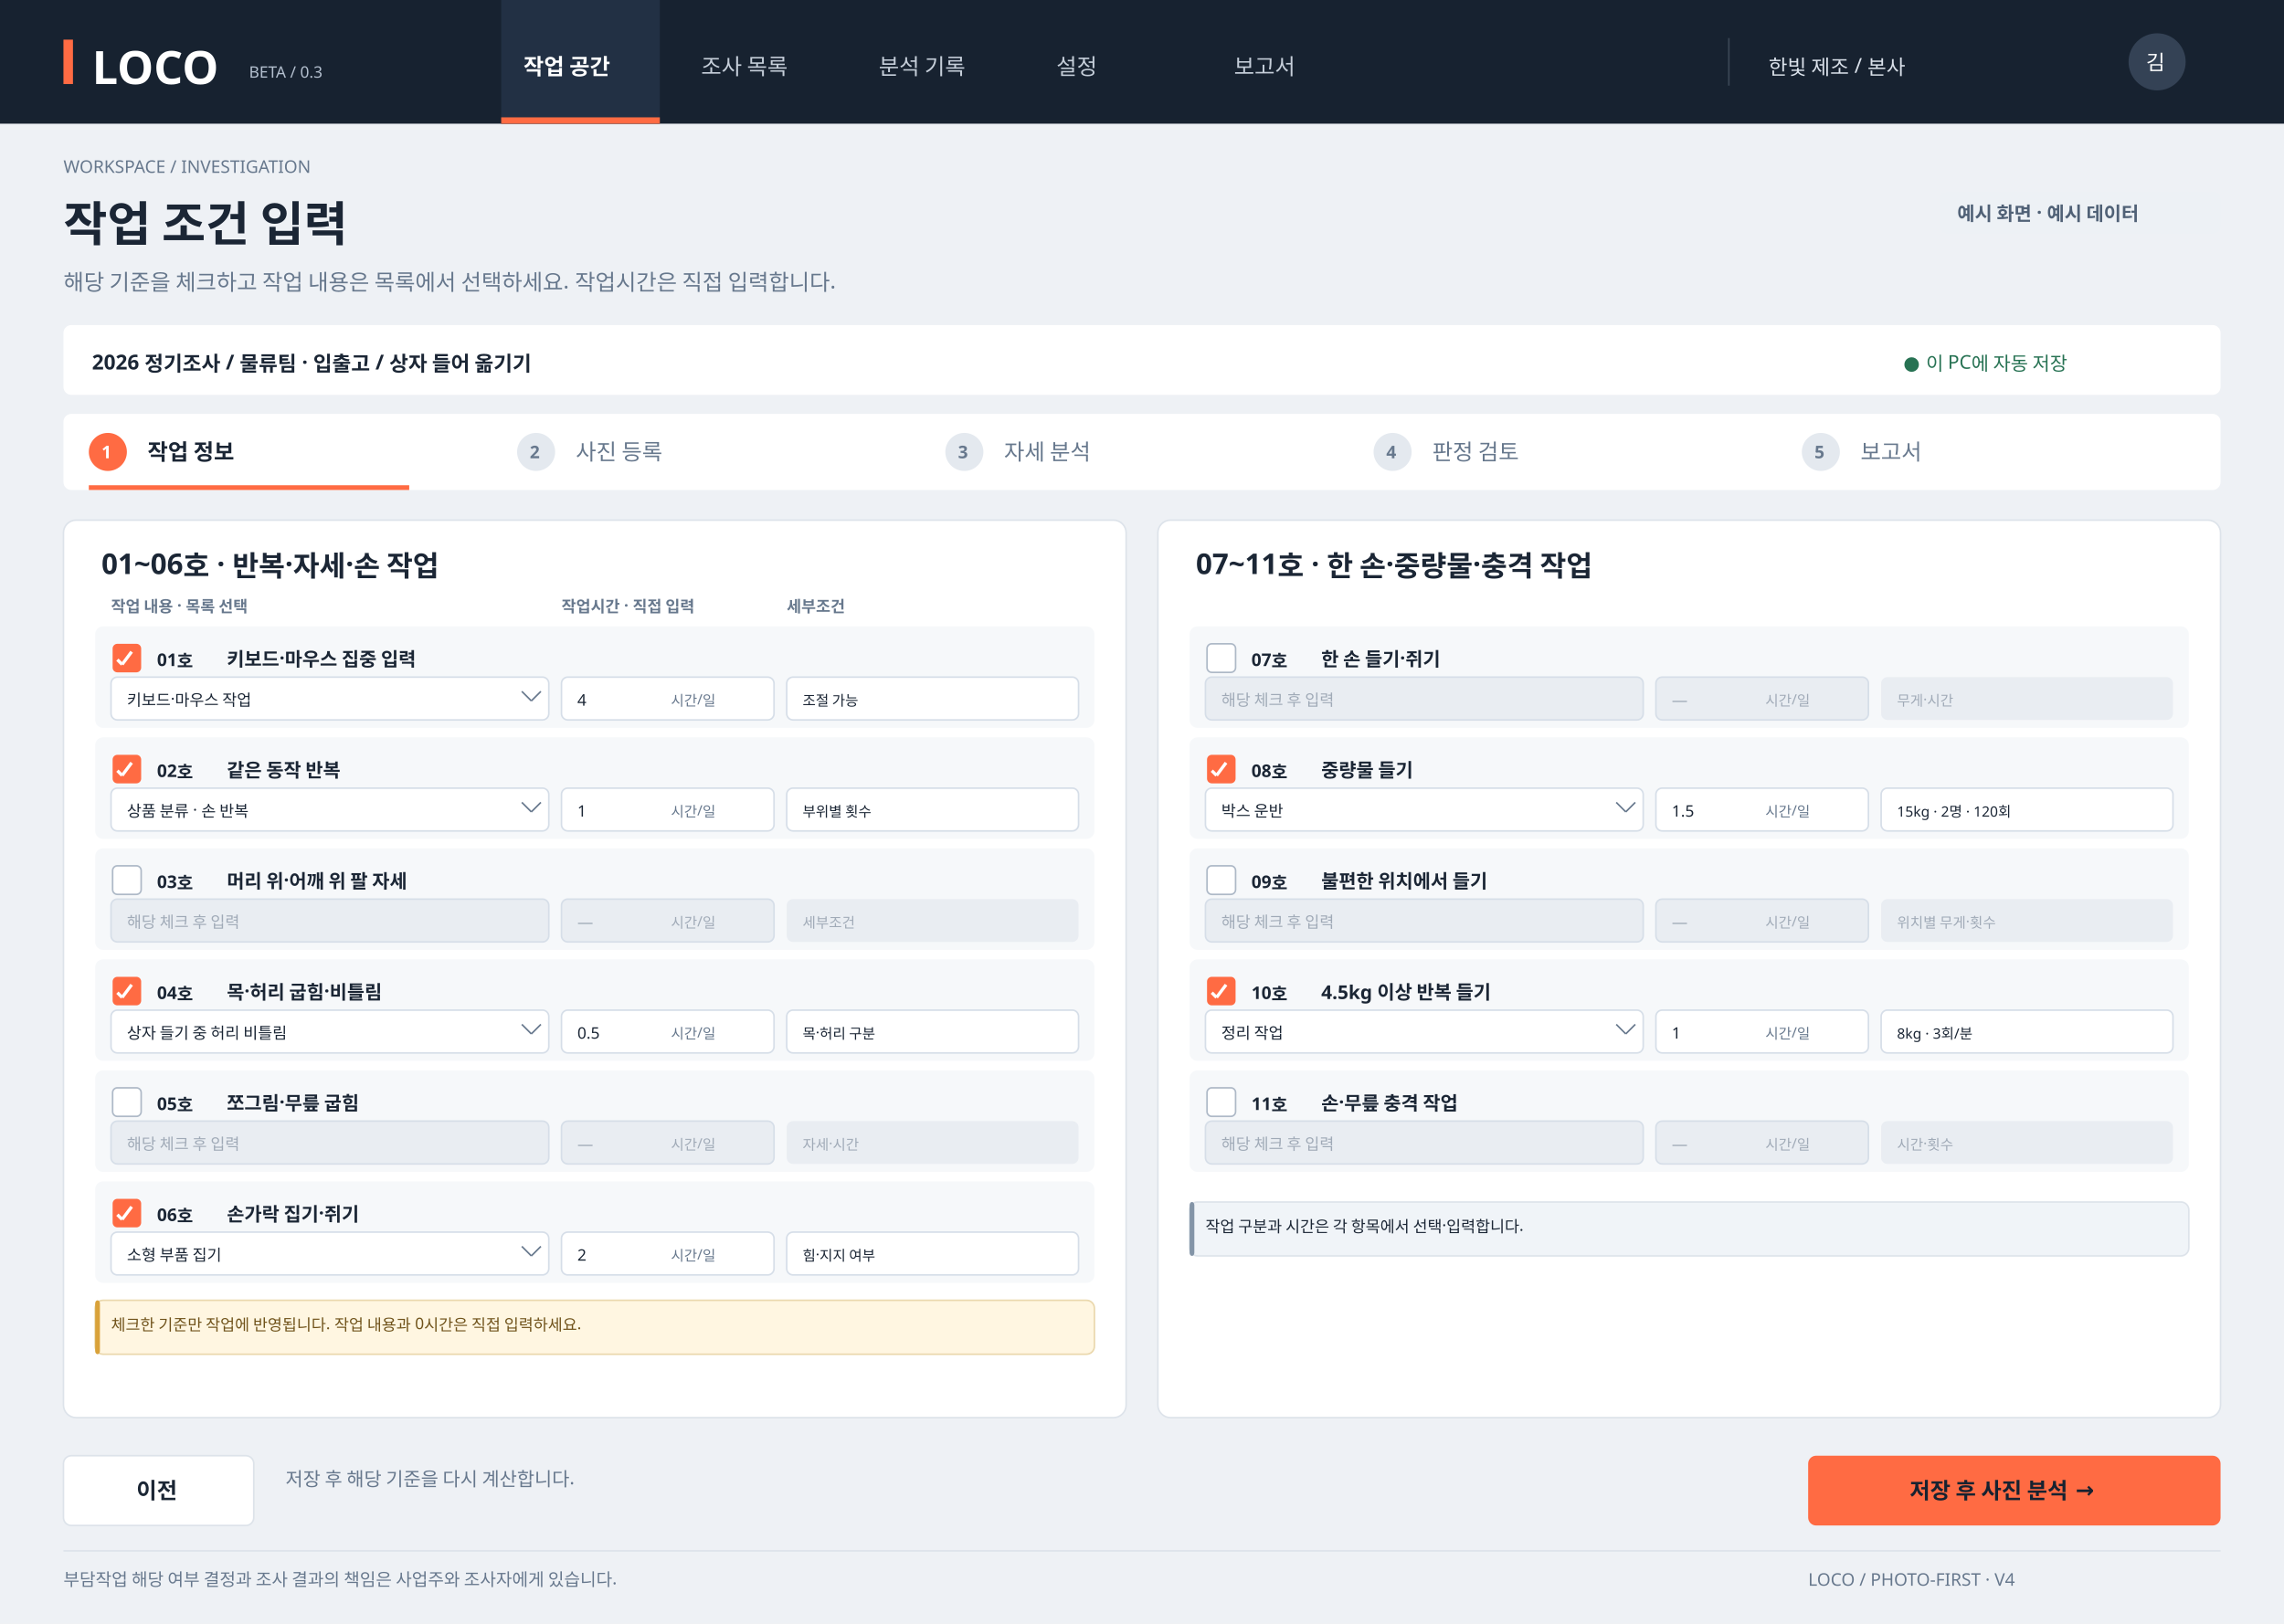
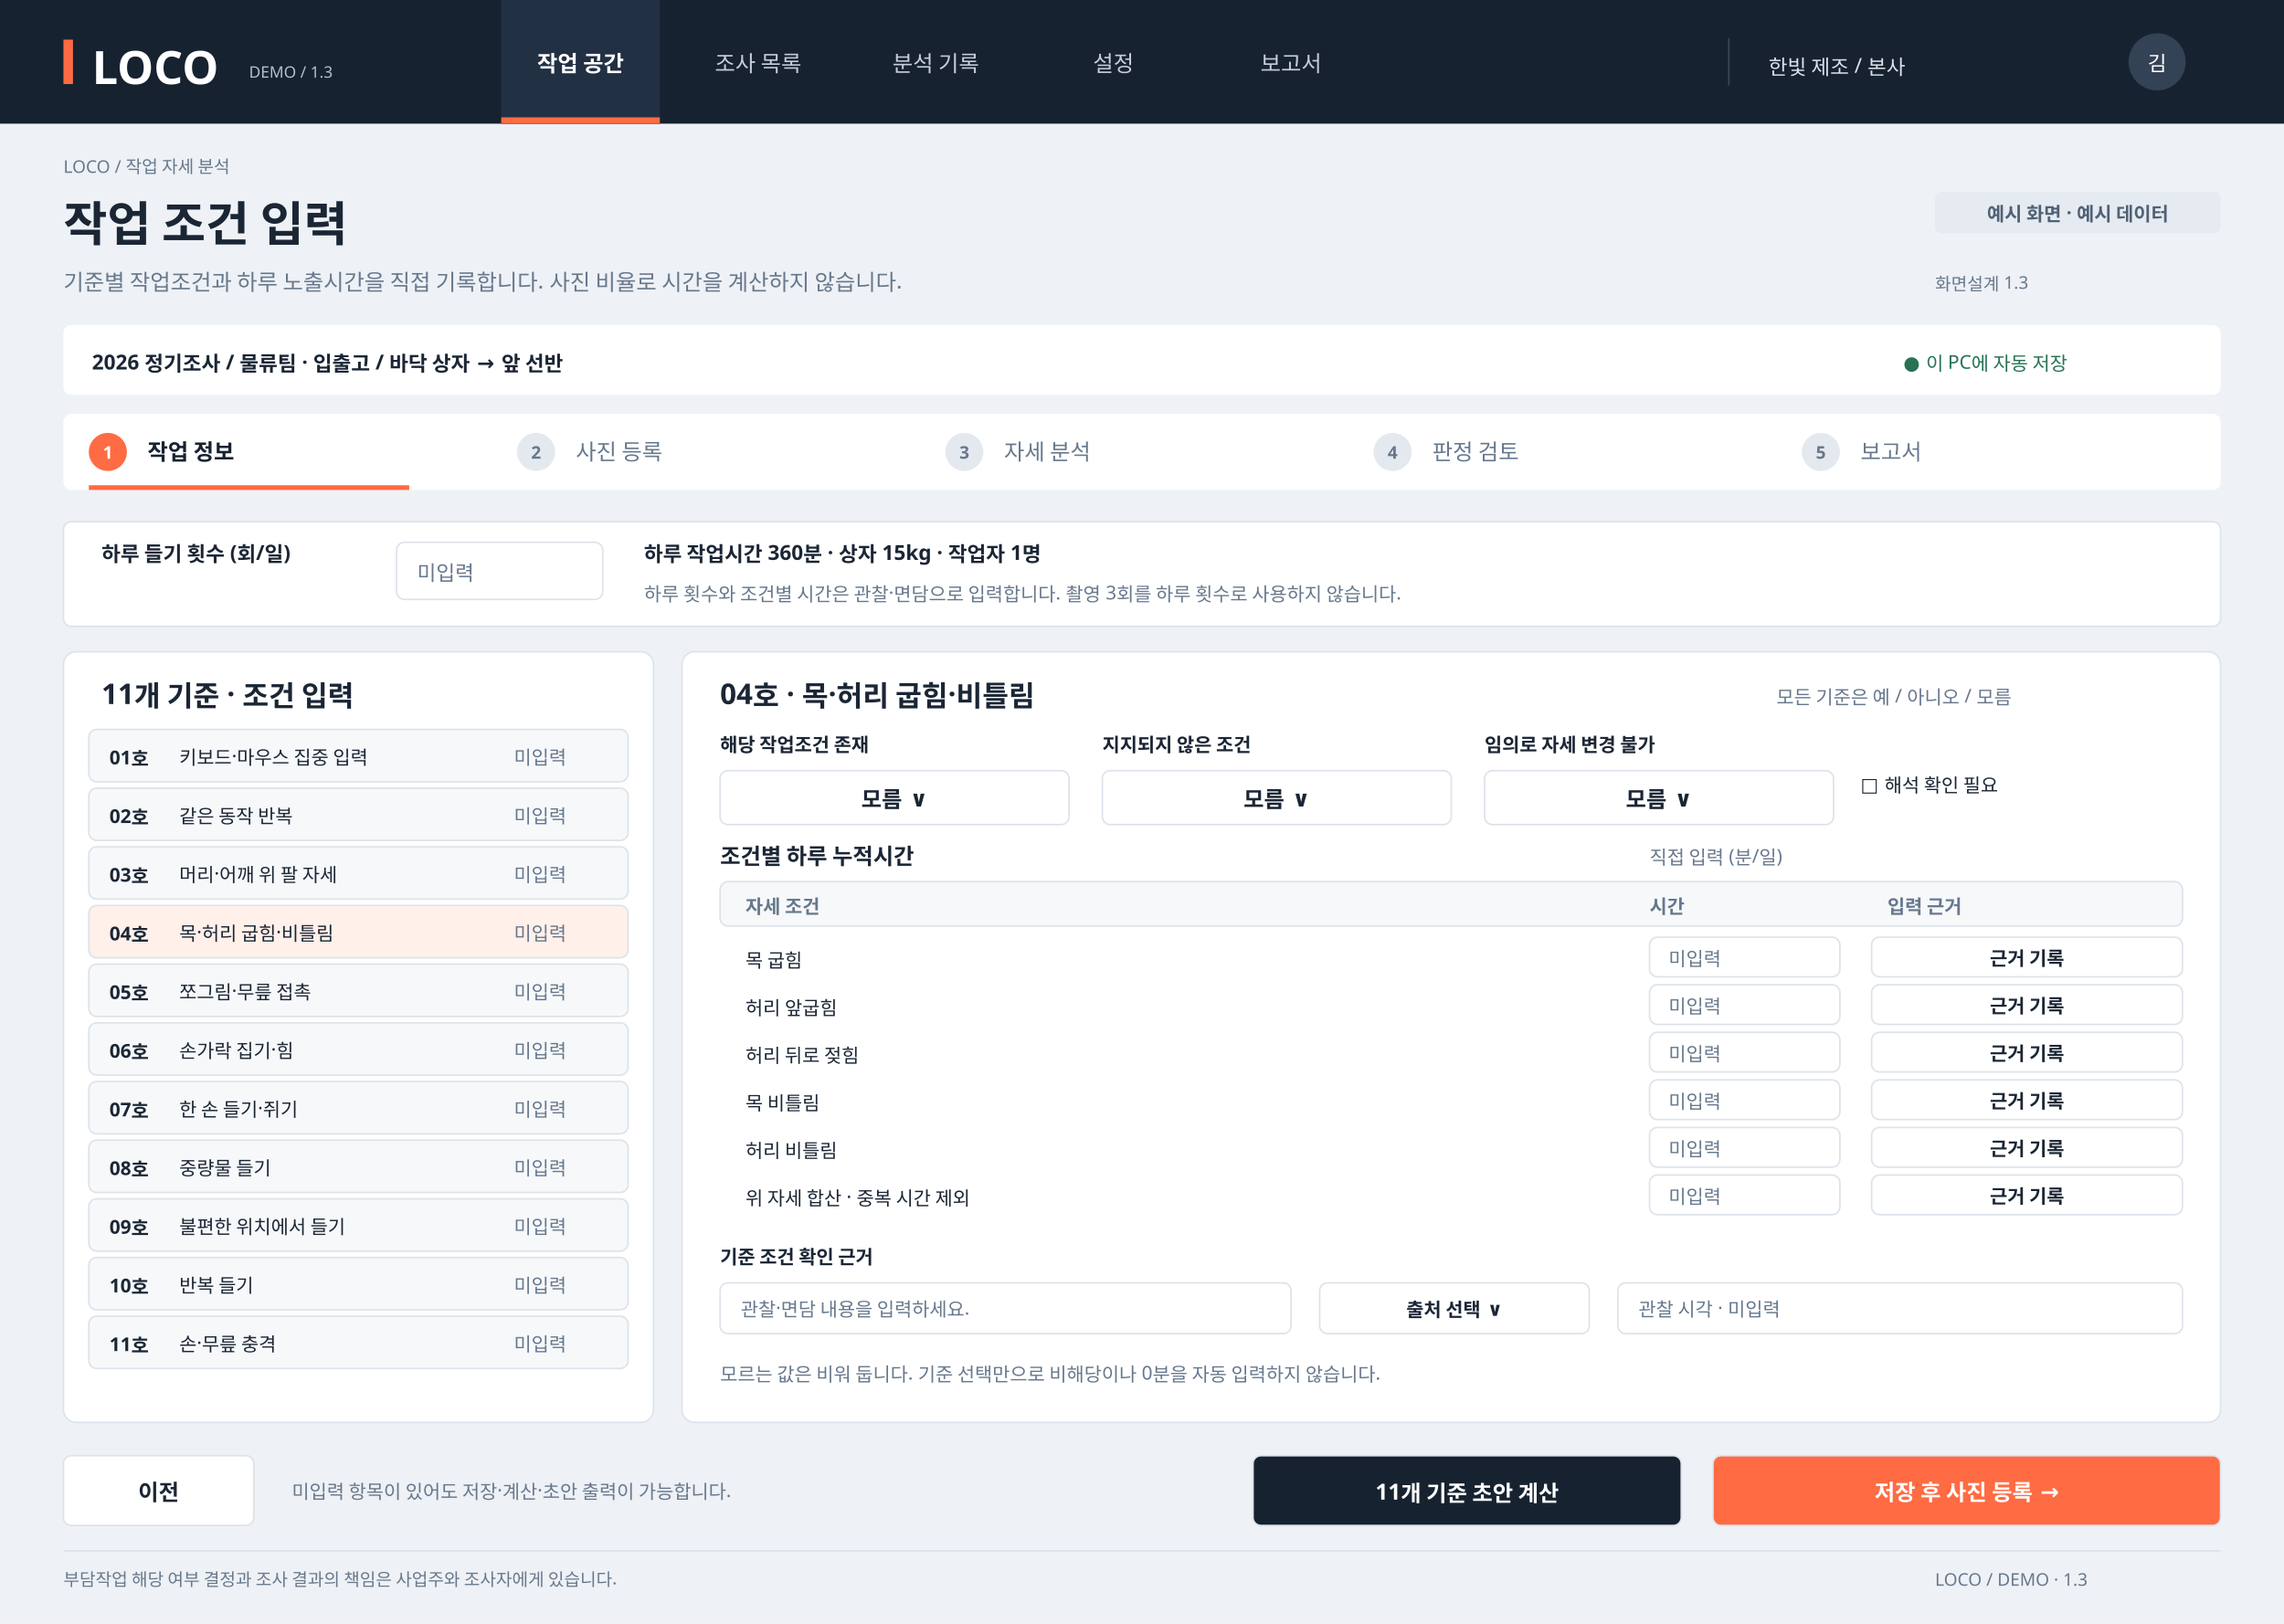
<svg xmlns="http://www.w3.org/2000/svg" width="1440" height="1024" viewBox="0 0 1440 1024">
  <rect x="0" y="0" width="1440" height="1024" rx="0" fill="#EEF1F5" />
  <rect x="0" y="0" width="1440" height="78" rx="0" fill="#172230" />
  <rect x="40" y="25" width="6" height="28" rx="0" fill="#FF6B43" />
  <text x="58" y="53" font-family="Malgun Gothic, Noto Sans KR, sans-serif" font-size="29" font-weight="700" fill="#FFFFFF">LOCO</text>
-   <text x="157" y="49" font-family="Malgun Gothic, Noto Sans KR, sans-serif" font-size="10" font-weight="400" fill="#B4C0CF">BETA / 0.3</text>
+   <text x="157" y="49" font-family="Malgun Gothic, Noto Sans KR, sans-serif" font-size="10" font-weight="400" fill="#B4C0CF">DEMO / 1.3</text>
  <rect x="316" y="0" width="100" height="78" rx="0" fill="#223044" />
  <rect x="316" y="74" width="100" height="4" rx="0" fill="#FF6B43" />
-   <text x="330" y="47" font-family="Malgun Gothic, Noto Sans KR, sans-serif" font-size="14" font-weight="700" fill="#FFFFFF">작업 공간</text>
-   <text x="442" y="47" font-family="Malgun Gothic, Noto Sans KR, sans-serif" font-size="14" font-weight="400" fill="#C5CED9">조사 목록</text>
-   <text x="554" y="47" font-family="Malgun Gothic, Noto Sans KR, sans-serif" font-size="14" font-weight="400" fill="#C5CED9">분석 기록</text>
-   <text x="666" y="47" font-family="Malgun Gothic, Noto Sans KR, sans-serif" font-size="14" font-weight="400" fill="#C5CED9">설정</text>
-   <text x="778" y="47" font-family="Malgun Gothic, Noto Sans KR, sans-serif" font-size="14" font-weight="400" fill="#C5CED9">보고서</text>
-   <line x1="1090" y1="24" x2="1090" y2="54" stroke="#3A4655" stroke-width="1" />
+   <text x="366" y="39" font-family="Malgun Gothic, Noto Sans KR, sans-serif" font-size="14" font-weight="700" fill="#FFFFFF" text-anchor="middle" dominant-baseline="central">작업 공간</text>
+   <text x="478" y="39" font-family="Malgun Gothic, Noto Sans KR, sans-serif" font-size="14" font-weight="400" fill="#C5CED9" text-anchor="middle" dominant-baseline="central">조사 목록</text>
+   <text x="590" y="39" font-family="Malgun Gothic, Noto Sans KR, sans-serif" font-size="14" font-weight="400" fill="#C5CED9" text-anchor="middle" dominant-baseline="central">분석 기록</text>
+   <text x="702" y="39" font-family="Malgun Gothic, Noto Sans KR, sans-serif" font-size="14" font-weight="400" fill="#C5CED9" text-anchor="middle" dominant-baseline="central">설정</text>
+   <text x="814" y="39" font-family="Malgun Gothic, Noto Sans KR, sans-serif" font-size="14" font-weight="400" fill="#C5CED9" text-anchor="middle" dominant-baseline="central">보고서</text>
+   <line x1="1090" y1="24" x2="1090" y2="54" stroke="#3A4655" />
  <text x="1115" y="47" font-family="Malgun Gothic, Noto Sans KR, sans-serif" font-size="13" font-weight="400" fill="#DAE1EA">한빛 제조 / 본사</text>
  <circle cx="1360" cy="39" r="18" fill="#344255" />
-   <text x="1353" y="44" font-family="Malgun Gothic, Noto Sans KR, sans-serif" font-size="13" font-weight="400" fill="#FFFFFF">김</text>
-   <text x="40" y="109" font-family="Malgun Gothic, Noto Sans KR, sans-serif" font-size="11" font-weight="400" fill="#67788D">WORKSPACE / INVESTIGATION</text>
+   <text x="1360" y="39" font-family="Malgun Gothic, Noto Sans KR, sans-serif" font-size="13" font-weight="400" fill="#FFFFFF" text-anchor="middle" dominant-baseline="central">김</text>
  <text x="40" y="152" font-family="Malgun Gothic, Noto Sans KR, sans-serif" font-size="30" font-weight="700" fill="#1B2635">작업 조건 입력</text>
-   <text x="40" y="183" font-family="Malgun Gothic, Noto Sans KR, sans-serif" font-size="14" font-weight="400" fill="#67788D">해당 기준을 체크하고 작업 내용은 목록에서 선택하세요. 작업시간은 직접 입력합니다.</text>
-   <rect x="1223" y="121" width="177" height="26" rx="4" fill="#EDF1F5" />
-   <text x="1234" y="139" font-family="Malgun Gothic, Noto Sans KR, sans-serif" font-size="12" font-weight="700" fill="#506176">예시 화면 · 예시 데이터</text>
+   <text x="40" y="183" font-family="Malgun Gothic, Noto Sans KR, sans-serif" font-size="14" font-weight="400" fill="#67788D">기준별 작업조건과 하루 노출시간을 직접 기록합니다. 사진 비율로 시간을 계산하지 않습니다.</text>
  <rect x="40" y="205" width="1360" height="44" rx="5" fill="#FFFFFF" />
-   <text x="58" y="233" font-family="Malgun Gothic, Noto Sans KR, sans-serif" font-size="13" font-weight="700" fill="#1B2635">2026 정기조사  /  물류팀 · 입출고  /  상자 들어 옮기기</text>
+   <text x="58" y="233" font-family="Malgun Gothic, Noto Sans KR, sans-serif" font-size="13" font-weight="700" fill="#1B2635">2026 정기조사  /  물류팀 · 입출고  /  바닥 상자 → 앞 선반</text>
  <text x="1200" y="233" font-family="Malgun Gothic, Noto Sans KR, sans-serif" font-size="12" font-weight="400" fill="#277253">● 이 PC에 자동 저장</text>
+   <rect rx="5" height="66" stroke="#DDE3EA" fill="#FFFFFF" x="40" width="1360" y="329" stroke-width="1" />
+   <rect rx="5" height="36" stroke="#DDE3EA" fill="#FFFFFF" x="250" width="130" y="342" stroke-width="1" />
+   <rect rx="8" height="486" stroke="#DDE3EA" fill="#FFFFFF" x="40" width="372" y="411" stroke-width="1" />
+   <rect rx="8" height="486" stroke="#DDE3EA" fill="#FFFFFF" x="430" width="970" y="411" stroke-width="1" />
+   <rect rx="5" height="33" stroke="#DDE3EA" fill="#F6F8FA" x="56" width="340" y="460" stroke-width="1" />
+   <rect rx="5" height="33" stroke="#DDE3EA" fill="#F6F8FA" x="56" width="340" y="497" stroke-width="1" />
+   <rect rx="5" height="33" stroke="#DDE3EA" fill="#F6F8FA" x="56" width="340" y="534" stroke-width="1" />
+   <rect rx="5" height="33" stroke="#DDE3EA" fill="#FFF0E9" x="56" width="340" y="571" stroke-width="1" />
+   <rect rx="5" height="33" stroke="#DDE3EA" fill="#F6F8FA" x="56" width="340" y="608" stroke-width="1" />
+   <rect rx="5" height="33" stroke="#DDE3EA" fill="#F6F8FA" x="56" width="340" y="645" stroke-width="1" />
+   <rect rx="5" height="33" stroke="#DDE3EA" fill="#F6F8FA" x="56" width="340" y="682" stroke-width="1" />
+   <rect rx="5" height="33" stroke="#DDE3EA" fill="#F6F8FA" x="56" width="340" y="719" stroke-width="1" />
+   <rect rx="5" height="33" stroke="#DDE3EA" fill="#F6F8FA" x="56" width="340" y="756" stroke-width="1" />
+   <rect rx="5" height="33" stroke="#DDE3EA" fill="#F6F8FA" x="56" width="340" y="793" stroke-width="1" />
+   <rect rx="5" height="33" stroke="#DDE3EA" fill="#F6F8FA" x="56" width="340" y="830" stroke-width="1" />
+   <rect rx="5" height="34" stroke="#DDE3EA" fill="#FFFFFF" x="454" width="220" y="486" stroke-width="1" />
+   <rect rx="5" height="34" stroke="#DDE3EA" fill="#FFFFFF" x="695" width="220" y="486" stroke-width="1" />
+   <rect rx="5" height="34" stroke="#DDE3EA" fill="#FFFFFF" x="936" width="220" y="486" stroke-width="1" />
+   <rect rx="5" height="28" stroke="#DDE3EA" fill="#F6F8FA" x="454" width="922" y="556" stroke-width="1" />
+   <rect rx="5" height="25" stroke="#DDE3EA" fill="#FFFFFF" x="1040" width="120" y="591" stroke-width="1" />
+   <rect rx="5" height="25" stroke="#DDE3EA" fill="#FFFFFF" x="1180" width="196" y="591" stroke-width="1" />
+   <rect rx="5" height="25" stroke="#DDE3EA" fill="#FFFFFF" x="1040" width="120" y="621" stroke-width="1" />
+   <rect rx="5" height="25" stroke="#DDE3EA" fill="#FFFFFF" x="1180" width="196" y="621" stroke-width="1" />
+   <rect rx="5" height="25" stroke="#DDE3EA" fill="#FFFFFF" x="1040" width="120" y="651" stroke-width="1" />
+   <rect rx="5" height="25" stroke="#DDE3EA" fill="#FFFFFF" x="1180" width="196" y="651" stroke-width="1" />
+   <rect rx="5" height="25" stroke="#DDE3EA" fill="#FFFFFF" x="1040" width="120" y="681" stroke-width="1" />
+   <rect rx="5" height="25" stroke="#DDE3EA" fill="#FFFFFF" x="1180" width="196" y="681" stroke-width="1" />
+   <rect rx="5" height="25" stroke="#DDE3EA" fill="#FFFFFF" x="1040" width="120" y="711" stroke-width="1" />
+   <rect rx="5" height="25" stroke="#DDE3EA" fill="#FFFFFF" x="1180" width="196" y="711" stroke-width="1" />
+   <rect rx="5" height="25" stroke="#DDE3EA" fill="#FFFFFF" x="1040" width="120" y="741" stroke-width="1" />
+   <rect rx="5" height="25" stroke="#DDE3EA" fill="#FFFFFF" x="1180" width="196" y="741" stroke-width="1" />
+   <rect rx="5" height="32" stroke="#DDE3EA" fill="#FFFFFF" x="454" width="360" y="809" stroke-width="1" />
+   <rect rx="5" height="32" stroke="#DDE3EA" fill="#FFFFFF" x="832" width="170" y="809" stroke-width="1" />
+   <rect rx="5" height="32" stroke="#DDE3EA" fill="#FFFFFF" x="1020" width="356" y="809" stroke-width="1" />
+   <rect rx="5" height="44" stroke="#DDE3EA" fill="#FFFFFF" x="40" width="120" y="918" stroke-width="1" />
+   <rect rx="5" height="44" stroke="#DDE3EA" fill="#172230" x="790" width="270" y="918" stroke-width="1" />
+   <rect rx="5" height="44" stroke="#DDE3EA" fill="#FF6B43" x="1080" width="320" y="918" stroke-width="1" />
+   <text x="64" y="354" font-family="Malgun Gothic, Noto Sans KR, sans-serif" font-size="13" font-weight="700" fill="#1B2635">하루 들기 횟수 (회/일)</text>
+   <text x="263" y="366" font-family="Malgun Gothic, Noto Sans KR, sans-serif" font-size="13" font-weight="400" fill="#67788D">미입력</text>
+   <text x="406" y="354" font-family="Malgun Gothic, Noto Sans KR, sans-serif" font-size="13" font-weight="700" fill="#1B2635">하루 작업시간 360분 · 상자 15kg · 작업자 1명</text>
+   <text x="406" y="379" font-family="Malgun Gothic, Noto Sans KR, sans-serif" font-size="12" font-weight="400" fill="#67788D">하루 횟수와 조건별 시간은 관찰·면담으로 입력합니다. 촬영 3회를 하루 횟수로 사용하지 않습니다.</text>
+   <text x="64" y="444" font-family="Malgun Gothic, Noto Sans KR, sans-serif" font-size="18" font-weight="700" fill="#1B2635">11개 기준 · 조건 입력</text>
+   <text x="69" y="482" font-family="Malgun Gothic, Noto Sans KR, sans-serif" font-size="12" font-weight="700" fill="#1B2635">01호</text>
+   <text x="113" y="482" font-family="Malgun Gothic, Noto Sans KR, sans-serif" font-size="12" font-weight="400" fill="#1B2635">키보드·마우스 집중 입력</text>
+   <text x="324" y="482" font-family="Malgun Gothic, Noto Sans KR, sans-serif" font-size="12" font-weight="400" fill="#67788D">미입력</text>
+   <text x="69" y="519" font-family="Malgun Gothic, Noto Sans KR, sans-serif" font-size="12" font-weight="700" fill="#1B2635">02호</text>
+   <text x="113" y="519" font-family="Malgun Gothic, Noto Sans KR, sans-serif" font-size="12" font-weight="400" fill="#1B2635">같은 동작 반복</text>
+   <text x="324" y="519" font-family="Malgun Gothic, Noto Sans KR, sans-serif" font-size="12" font-weight="400" fill="#67788D">미입력</text>
+   <text x="69" y="556" font-family="Malgun Gothic, Noto Sans KR, sans-serif" font-size="12" font-weight="700" fill="#1B2635">03호</text>
+   <text x="113" y="556" font-family="Malgun Gothic, Noto Sans KR, sans-serif" font-size="12" font-weight="400" fill="#1B2635">머리·어깨 위 팔 자세</text>
+   <text x="324" y="556" font-family="Malgun Gothic, Noto Sans KR, sans-serif" font-size="12" font-weight="400" fill="#67788D">미입력</text>
+   <text x="69" y="593" font-family="Malgun Gothic, Noto Sans KR, sans-serif" font-size="12" font-weight="700" fill="#1B2635">04호</text>
+   <text x="113" y="593" font-family="Malgun Gothic, Noto Sans KR, sans-serif" font-size="12" font-weight="400" fill="#1B2635">목·허리 굽힘·비틀림</text>
+   <text x="324" y="593" font-family="Malgun Gothic, Noto Sans KR, sans-serif" font-size="12" font-weight="400" fill="#67788D">미입력</text>
+   <text x="69" y="630" font-family="Malgun Gothic, Noto Sans KR, sans-serif" font-size="12" font-weight="700" fill="#1B2635">05호</text>
+   <text x="113" y="630" font-family="Malgun Gothic, Noto Sans KR, sans-serif" font-size="12" font-weight="400" fill="#1B2635">쪼그림·무릎 접촉</text>
+   <text x="324" y="630" font-family="Malgun Gothic, Noto Sans KR, sans-serif" font-size="12" font-weight="400" fill="#67788D">미입력</text>
+   <text x="69" y="667" font-family="Malgun Gothic, Noto Sans KR, sans-serif" font-size="12" font-weight="700" fill="#1B2635">06호</text>
+   <text x="113" y="667" font-family="Malgun Gothic, Noto Sans KR, sans-serif" font-size="12" font-weight="400" fill="#1B2635">손가락 집기·힘</text>
+   <text x="324" y="667" font-family="Malgun Gothic, Noto Sans KR, sans-serif" font-size="12" font-weight="400" fill="#67788D">미입력</text>
+   <text x="69" y="704" font-family="Malgun Gothic, Noto Sans KR, sans-serif" font-size="12" font-weight="700" fill="#1B2635">07호</text>
+   <text x="113" y="704" font-family="Malgun Gothic, Noto Sans KR, sans-serif" font-size="12" font-weight="400" fill="#1B2635">한 손 들기·쥐기</text>
+   <text x="324" y="704" font-family="Malgun Gothic, Noto Sans KR, sans-serif" font-size="12" font-weight="400" fill="#67788D">미입력</text>
+   <text x="69" y="741" font-family="Malgun Gothic, Noto Sans KR, sans-serif" font-size="12" font-weight="700" fill="#1B2635">08호</text>
+   <text x="113" y="741" font-family="Malgun Gothic, Noto Sans KR, sans-serif" font-size="12" font-weight="400" fill="#1B2635">중량물 들기</text>
+   <text x="324" y="741" font-family="Malgun Gothic, Noto Sans KR, sans-serif" font-size="12" font-weight="400" fill="#67788D">미입력</text>
+   <text x="69" y="778" font-family="Malgun Gothic, Noto Sans KR, sans-serif" font-size="12" font-weight="700" fill="#1B2635">09호</text>
+   <text x="113" y="778" font-family="Malgun Gothic, Noto Sans KR, sans-serif" font-size="12" font-weight="400" fill="#1B2635">불편한 위치에서 들기</text>
+   <text x="324" y="778" font-family="Malgun Gothic, Noto Sans KR, sans-serif" font-size="12" font-weight="400" fill="#67788D">미입력</text>
+   <text x="69" y="815" font-family="Malgun Gothic, Noto Sans KR, sans-serif" font-size="12" font-weight="700" fill="#1B2635">10호</text>
+   <text x="113" y="815" font-family="Malgun Gothic, Noto Sans KR, sans-serif" font-size="12" font-weight="400" fill="#1B2635">반복 들기</text>
+   <text x="324" y="815" font-family="Malgun Gothic, Noto Sans KR, sans-serif" font-size="12" font-weight="400" fill="#67788D">미입력</text>
+   <text x="69" y="852" font-family="Malgun Gothic, Noto Sans KR, sans-serif" font-size="12" font-weight="700" fill="#1B2635">11호</text>
+   <text x="113" y="852" font-family="Malgun Gothic, Noto Sans KR, sans-serif" font-size="12" font-weight="400" fill="#1B2635">손·무릎 충격</text>
+   <text x="324" y="852" font-family="Malgun Gothic, Noto Sans KR, sans-serif" font-size="12" font-weight="400" fill="#67788D">미입력</text>
+   <text x="454" y="444" font-family="Malgun Gothic, Noto Sans KR, sans-serif" font-size="18" font-weight="700" fill="#1B2635">04호 · 목·허리 굽힘·비틀림</text>
+   <text x="1120" y="444" font-family="Malgun Gothic, Noto Sans KR, sans-serif" font-size="12" font-weight="400" fill="#67788D">모든 기준은 예 / 아니오 / 모름</text>
+   <text x="454" y="474" font-family="Malgun Gothic, Noto Sans KR, sans-serif" font-size="12" font-weight="700" fill="#1B2635">해당 작업조건 존재</text>
+   <text x="564.0" y="503.0" text-anchor="middle" dominant-baseline="central" font-family="Malgun Gothic, Noto Sans KR, sans-serif" font-size="14" font-weight="700" fill="#1B2635">모름 ∨</text>
+   <text x="695" y="474" font-family="Malgun Gothic, Noto Sans KR, sans-serif" font-size="12" font-weight="700" fill="#1B2635">지지되지 않은 조건</text>
+   <text x="805.0" y="503.0" text-anchor="middle" dominant-baseline="central" font-family="Malgun Gothic, Noto Sans KR, sans-serif" font-size="14" font-weight="700" fill="#1B2635">모름 ∨</text>
+   <text x="936" y="474" font-family="Malgun Gothic, Noto Sans KR, sans-serif" font-size="12" font-weight="700" fill="#1B2635">임의로 자세 변경 불가</text>
+   <text x="1046.0" y="503.0" text-anchor="middle" dominant-baseline="central" font-family="Malgun Gothic, Noto Sans KR, sans-serif" font-size="14" font-weight="700" fill="#1B2635">모름 ∨</text>
+   <text x="1173" y="499" font-family="Malgun Gothic, Noto Sans KR, sans-serif" font-size="12" font-weight="400" fill="#1B2635">□ 해석 확인 필요</text>
+   <text x="454" y="545" font-family="Malgun Gothic, Noto Sans KR, sans-serif" font-size="14" font-weight="700" fill="#1B2635">조건별 하루 누적시간</text>
+   <text x="1040" y="545" font-family="Malgun Gothic, Noto Sans KR, sans-serif" font-size="12" font-weight="400" fill="#67788D">직접 입력 (분/일)</text>
+   <text x="470" y="576" font-family="Malgun Gothic, Noto Sans KR, sans-serif" font-size="12" font-weight="700" fill="#67788D">자세 조건</text>
+   <text x="1040" y="576" font-family="Malgun Gothic, Noto Sans KR, sans-serif" font-size="12" font-weight="700" fill="#67788D">시간</text>
+   <text x="1190" y="576" font-family="Malgun Gothic, Noto Sans KR, sans-serif" font-size="12" font-weight="700" fill="#67788D">입력 근거</text>
+   <text x="470" y="610" font-family="Malgun Gothic, Noto Sans KR, sans-serif" font-size="12" font-weight="400" fill="#1B2635">목 굽힘</text>
+   <text x="1052" y="609" font-family="Malgun Gothic, Noto Sans KR, sans-serif" font-size="12" font-weight="400" fill="#67788D">미입력</text>
+   <text x="1278.0" y="603.5" text-anchor="middle" dominant-baseline="central" font-family="Malgun Gothic, Noto Sans KR, sans-serif" font-size="12" font-weight="700" fill="#1B2635">근거 기록</text>
+   <text x="470" y="640" font-family="Malgun Gothic, Noto Sans KR, sans-serif" font-size="12" font-weight="400" fill="#1B2635">허리 앞굽힘</text>
+   <text x="1052" y="639" font-family="Malgun Gothic, Noto Sans KR, sans-serif" font-size="12" font-weight="400" fill="#67788D">미입력</text>
+   <text x="1278.0" y="633.5" text-anchor="middle" dominant-baseline="central" font-family="Malgun Gothic, Noto Sans KR, sans-serif" font-size="12" font-weight="700" fill="#1B2635">근거 기록</text>
+   <text x="470" y="670" font-family="Malgun Gothic, Noto Sans KR, sans-serif" font-size="12" font-weight="400" fill="#1B2635">허리 뒤로 젖힘</text>
+   <text x="1052" y="669" font-family="Malgun Gothic, Noto Sans KR, sans-serif" font-size="12" font-weight="400" fill="#67788D">미입력</text>
+   <text x="1278.0" y="663.5" text-anchor="middle" dominant-baseline="central" font-family="Malgun Gothic, Noto Sans KR, sans-serif" font-size="12" font-weight="700" fill="#1B2635">근거 기록</text>
+   <text x="470" y="700" font-family="Malgun Gothic, Noto Sans KR, sans-serif" font-size="12" font-weight="400" fill="#1B2635">목 비틀림</text>
+   <text x="1052" y="699" font-family="Malgun Gothic, Noto Sans KR, sans-serif" font-size="12" font-weight="400" fill="#67788D">미입력</text>
+   <text x="1278.0" y="693.5" text-anchor="middle" dominant-baseline="central" font-family="Malgun Gothic, Noto Sans KR, sans-serif" font-size="12" font-weight="700" fill="#1B2635">근거 기록</text>
+   <text x="470" y="730" font-family="Malgun Gothic, Noto Sans KR, sans-serif" font-size="12" font-weight="400" fill="#1B2635">허리 비틀림</text>
+   <text x="1052" y="729" font-family="Malgun Gothic, Noto Sans KR, sans-serif" font-size="12" font-weight="400" fill="#67788D">미입력</text>
+   <text x="1278.0" y="723.5" text-anchor="middle" dominant-baseline="central" font-family="Malgun Gothic, Noto Sans KR, sans-serif" font-size="12" font-weight="700" fill="#1B2635">근거 기록</text>
+   <text x="470" y="760" font-family="Malgun Gothic, Noto Sans KR, sans-serif" font-size="12" font-weight="400" fill="#1B2635">위 자세 합산 · 중복 시간 제외</text>
+   <text x="1052" y="759" font-family="Malgun Gothic, Noto Sans KR, sans-serif" font-size="12" font-weight="400" fill="#67788D">미입력</text>
+   <text x="1278.0" y="753.5" text-anchor="middle" dominant-baseline="central" font-family="Malgun Gothic, Noto Sans KR, sans-serif" font-size="12" font-weight="700" fill="#1B2635">근거 기록</text>
+   <text x="454" y="797" font-family="Malgun Gothic, Noto Sans KR, sans-serif" font-size="12" font-weight="700" fill="#1B2635">기준 조건 확인 근거</text>
+   <text x="467" y="830" font-family="Malgun Gothic, Noto Sans KR, sans-serif" font-size="12" font-weight="400" fill="#67788D">관찰·면담 내용을 입력하세요.</text>
+   <text x="917.0" y="825.0" text-anchor="middle" dominant-baseline="central" font-family="Malgun Gothic, Noto Sans KR, sans-serif" font-size="12" font-weight="700" fill="#1B2635">출처 선택 ∨</text>
+   <text x="1033" y="830" font-family="Malgun Gothic, Noto Sans KR, sans-serif" font-size="12" font-weight="400" fill="#67788D">관찰 시각 · 미입력</text>
+   <text x="454" y="871" font-family="Malgun Gothic, Noto Sans KR, sans-serif" font-size="12" font-weight="400" fill="#67788D">모르는 값은 비워 둡니다. 기준 선택만으로 비해당이나 0분을 자동 입력하지 않습니다.</text>
+   <text x="100.0" y="940.0" text-anchor="middle" dominant-baseline="central" font-family="Malgun Gothic, Noto Sans KR, sans-serif" font-size="14" font-weight="700" fill="#1B2635">이전</text>
+   <text x="184" y="945" font-family="Malgun Gothic, Noto Sans KR, sans-serif" font-size="12" font-weight="400" fill="#67788D">미입력 항목이 있어도 저장·계산·초안 출력이 가능합니다.</text>
+   <text x="925.0" y="940.0" text-anchor="middle" dominant-baseline="central" font-family="Malgun Gothic, Noto Sans KR, sans-serif" font-size="14" font-weight="700" fill="#FFFFFF">11개 기준 초안 계산</text>
+   <text x="1240.0" y="940.0" text-anchor="middle" dominant-baseline="central" font-family="Malgun Gothic, Noto Sans KR, sans-serif" font-size="14" font-weight="700" fill="#FFFFFF">저장 후 사진 등록 →</text>
+   <text x="1310.0" y="134.0" font-family="Malgun Gothic, Noto Sans KR, sans-serif" font-size="12" font-weight="700" fill="#506176" text-anchor="middle" dominant-baseline="central">예시 화면 · 예시 데이터</text>
+   <text x="40" y="109" font-family="Malgun Gothic, Noto Sans KR, sans-serif" font-size="11" font-weight="400" fill="#67788D">LOCO / 작업 자세 분석</text>
+   <rect x="1220" y="121" width="180" height="26" rx="4" fill="#E6EBF1" />
+   <text x="1310.0" y="134.0" font-family="Malgun Gothic, Noto Sans KR, sans-serif" font-size="12" font-weight="700" fill="#506176" text-anchor="middle" dominant-baseline="central">예시 화면 · 예시 데이터</text>
+   <text x="1220" y="183" font-family="Malgun Gothic, Noto Sans KR, sans-serif" font-size="11" font-weight="400" fill="#67788D">화면설계 1.3</text>
+   <line x1="40" y1="978" x2="1400" y2="978" stroke="#DDE3EA" />
+   <text x="40" y="1000" font-family="Malgun Gothic, Noto Sans KR, sans-serif" font-size="11" font-weight="400" fill="#67788D">부담작업 해당 여부 결정과 조사 결과의 책임은 사업주와 조사자에게 있습니다.</text>
+   <text x="1220" y="1000" font-family="Malgun Gothic, Noto Sans KR, sans-serif" font-size="11" font-weight="400" fill="#67788D">LOCO / DEMO · 1.3</text>
  <rect x="40" y="261" width="1360" height="48" rx="5" fill="#FFFFFF" />
  <circle cx="68" cy="285" r="12" fill="#FF6B43" />
-   <text x="64" y="289" font-family="Malgun Gothic, Noto Sans KR, sans-serif" font-size="11" font-weight="700" fill="#FFFFFF">1</text>
-   <text x="93" y="290" font-family="Malgun Gothic, Noto Sans KR, sans-serif" font-size="14" font-weight="700" fill="#1B2635">작업 정보</text>
-   <rect x="56" y="306" width="202" height="3" rx="0" fill="#FF6B43" />
+   <text x="68" y="285" font-family="Malgun Gothic, Noto Sans KR, sans-serif" font-size="11" font-weight="700" fill="#FFFFFF" text-anchor="middle" dominant-baseline="central">1</text>
+   <text x="93" y="290" font-family="Malgun Gothic, Noto Sans KR, sans-serif" font-size="14" font-weight="700" fill="#172230">작업 정보</text>
  <circle cx="338" cy="285" r="12" fill="#E4E9EF" />
-   <text x="334" y="289" font-family="Malgun Gothic, Noto Sans KR, sans-serif" font-size="11" font-weight="700" fill="#67788D">2</text>
+   <text x="338" y="285" font-family="Malgun Gothic, Noto Sans KR, sans-serif" font-size="11" font-weight="700" fill="#67788D" text-anchor="middle" dominant-baseline="central">2</text>
  <text x="363" y="290" font-family="Malgun Gothic, Noto Sans KR, sans-serif" font-size="14" font-weight="400" fill="#67788D">사진 등록</text>
  <circle cx="608" cy="285" r="12" fill="#E4E9EF" />
-   <text x="604" y="289" font-family="Malgun Gothic, Noto Sans KR, sans-serif" font-size="11" font-weight="700" fill="#67788D">3</text>
+   <text x="608" y="285" font-family="Malgun Gothic, Noto Sans KR, sans-serif" font-size="11" font-weight="700" fill="#67788D" text-anchor="middle" dominant-baseline="central">3</text>
  <text x="633" y="290" font-family="Malgun Gothic, Noto Sans KR, sans-serif" font-size="14" font-weight="400" fill="#67788D">자세 분석</text>
  <circle cx="878" cy="285" r="12" fill="#E4E9EF" />
-   <text x="874" y="289" font-family="Malgun Gothic, Noto Sans KR, sans-serif" font-size="11" font-weight="700" fill="#67788D">4</text>
+   <text x="878" y="285" font-family="Malgun Gothic, Noto Sans KR, sans-serif" font-size="11" font-weight="700" fill="#67788D" text-anchor="middle" dominant-baseline="central">4</text>
  <text x="903" y="290" font-family="Malgun Gothic, Noto Sans KR, sans-serif" font-size="14" font-weight="400" fill="#67788D">판정 검토</text>
  <circle cx="1148" cy="285" r="12" fill="#E4E9EF" />
-   <text x="1144" y="289" font-family="Malgun Gothic, Noto Sans KR, sans-serif" font-size="11" font-weight="700" fill="#67788D">5</text>
+   <text x="1148" y="285" font-family="Malgun Gothic, Noto Sans KR, sans-serif" font-size="11" font-weight="700" fill="#67788D" text-anchor="middle" dominant-baseline="central">5</text>
  <text x="1173" y="290" font-family="Malgun Gothic, Noto Sans KR, sans-serif" font-size="14" font-weight="400" fill="#67788D">보고서</text>
-   <line x1="40" y1="978" x2="1400" y2="978" stroke="#DDE3EA" stroke-width="1" />
-   <text x="40" y="1000" font-family="Malgun Gothic, Noto Sans KR, sans-serif" font-size="11" font-weight="400" fill="#67788D">부담작업 해당 여부 결정과 조사 결과의 책임은 사업주와 조사자에게 있습니다.</text>
-   <text x="1140" y="1000" font-family="Malgun Gothic, Noto Sans KR, sans-serif" font-size="11" font-weight="400" fill="#67788D">LOCO / PHOTO-FIRST · V4</text>
-   <rect x="40" y="328" width="670" height="566" rx="8" fill="#FFFFFF" stroke="#DDE3EA" />
-   <text x="64" y="362" font-family="Malgun Gothic, Noto Sans KR, sans-serif" font-size="18" font-weight="700" fill="#1B2635">01~06호 · 반복·자세·손 작업</text>
-   <rect x="730" y="328" width="670" height="566" rx="8" fill="#FFFFFF" stroke="#DDE3EA" />
-   <text x="754" y="362" font-family="Malgun Gothic, Noto Sans KR, sans-serif" font-size="18" font-weight="700" fill="#1B2635">07~11호 · 한 손·중량물·충격 작업</text>
-   <text x="70" y="386" font-family="Malgun Gothic, Noto Sans KR, sans-serif" font-size="10" font-weight="700" fill="#67788D">작업 내용 · 목록 선택</text>
-   <text x="354" y="386" font-family="Malgun Gothic, Noto Sans KR, sans-serif" font-size="10" font-weight="700" fill="#67788D">작업시간 · 직접 입력</text>
-   <text x="496" y="386" font-family="Malgun Gothic, Noto Sans KR, sans-serif" font-size="10" font-weight="700" fill="#67788D">세부조건</text>
-   <rect x="60" y="395" width="630" height="64" rx="5" fill="#F6F8FA" />
-   <rect x="71" y="406" width="18" height="18" rx="3" fill="#FF6B43" />
-   <line x1="74" y1="416" x2="77" y2="419" stroke="#FFFFFF" stroke-width="2" />
-   <line x1="77" y1="419" x2="83" y2="411" stroke="#FFFFFF" stroke-width="2" />
-   <text x="99" y="420" font-family="Malgun Gothic, Noto Sans KR, sans-serif" font-size="11" font-weight="700" fill="#1B2635">01호</text>
-   <text x="143" y="420" font-family="Malgun Gothic, Noto Sans KR, sans-serif" font-size="12" font-weight="700" fill="#1B2635">키보드·마우스 집중 입력</text>
-   <rect x="70" y="427" width="276" height="27" rx="4" fill="#FFFFFF" stroke="#D6DEE8" />
-   <text x="80" y="445" font-family="Malgun Gothic, Noto Sans KR, sans-serif" font-size="10" font-weight="400" fill="#1B2635">키보드·마우스 작업</text>
-   <line x1="329" y1="436" x2="335" y2="442" stroke="#67788D" stroke-width="1" />
-   <line x1="335" y1="442" x2="341" y2="436" stroke="#67788D" stroke-width="1" />
-   <rect x="354" y="427" width="134" height="27" rx="4" fill="#FFFFFF" stroke="#D6DEE8" />
-   <text x="364" y="445" font-family="Malgun Gothic, Noto Sans KR, sans-serif" font-size="10" font-weight="400" fill="#1B2635">4</text>
-   <text x="423" y="445" font-family="Malgun Gothic, Noto Sans KR, sans-serif" font-size="9" font-weight="400" fill="#67788D">시간/일</text>
-   <rect x="496" y="427" width="184" height="27" rx="4" fill="#FFFFFF" stroke="#D6DEE8" />
-   <text x="506" y="445" font-family="Malgun Gothic, Noto Sans KR, sans-serif" font-size="9" font-weight="400" fill="#1B2635">조절 가능</text>
-   <rect x="60" y="465" width="630" height="64" rx="5" fill="#F6F8FA" />
-   <rect x="71" y="476" width="18" height="18" rx="3" fill="#FF6B43" />
-   <line x1="74" y1="486" x2="77" y2="489" stroke="#FFFFFF" stroke-width="2" />
-   <line x1="77" y1="489" x2="83" y2="481" stroke="#FFFFFF" stroke-width="2" />
-   <text x="99" y="490" font-family="Malgun Gothic, Noto Sans KR, sans-serif" font-size="11" font-weight="700" fill="#1B2635">02호</text>
-   <text x="143" y="490" font-family="Malgun Gothic, Noto Sans KR, sans-serif" font-size="12" font-weight="700" fill="#1B2635">같은 동작 반복</text>
-   <rect x="70" y="497" width="276" height="27" rx="4" fill="#FFFFFF" stroke="#D6DEE8" />
-   <text x="80" y="515" font-family="Malgun Gothic, Noto Sans KR, sans-serif" font-size="10" font-weight="400" fill="#1B2635">상품 분류 · 손 반복</text>
-   <line x1="329" y1="506" x2="335" y2="512" stroke="#67788D" stroke-width="1" />
-   <line x1="335" y1="512" x2="341" y2="506" stroke="#67788D" stroke-width="1" />
-   <rect x="354" y="497" width="134" height="27" rx="4" fill="#FFFFFF" stroke="#D6DEE8" />
-   <text x="364" y="515" font-family="Malgun Gothic, Noto Sans KR, sans-serif" font-size="10" font-weight="400" fill="#1B2635">1</text>
-   <text x="423" y="515" font-family="Malgun Gothic, Noto Sans KR, sans-serif" font-size="9" font-weight="400" fill="#67788D">시간/일</text>
-   <rect x="496" y="497" width="184" height="27" rx="4" fill="#FFFFFF" stroke="#D6DEE8" />
-   <text x="506" y="515" font-family="Malgun Gothic, Noto Sans KR, sans-serif" font-size="9" font-weight="400" fill="#1B2635">부위별 횟수</text>
-   <rect x="60" y="535" width="630" height="64" rx="5" fill="#F6F8FA" />
-   <rect x="71" y="546" width="18" height="18" rx="3" fill="#FFFFFF" stroke="#AEB9C7" />
-   <text x="99" y="560" font-family="Malgun Gothic, Noto Sans KR, sans-serif" font-size="11" font-weight="700" fill="#1B2635">03호</text>
-   <text x="143" y="560" font-family="Malgun Gothic, Noto Sans KR, sans-serif" font-size="12" font-weight="700" fill="#1B2635">머리 위·어깨 위 팔 자세</text>
-   <rect x="70" y="567" width="276" height="27" rx="4" fill="#E9EDF2" stroke="#D6DEE8" />
-   <text x="80" y="585" font-family="Malgun Gothic, Noto Sans KR, sans-serif" font-size="10" font-weight="400" fill="#A0AAB7">해당 체크 후 입력</text>
-   <rect x="354" y="567" width="134" height="27" rx="4" fill="#E9EDF2" stroke="#D6DEE8" />
-   <text x="364" y="585" font-family="Malgun Gothic, Noto Sans KR, sans-serif" font-size="10" font-weight="400" fill="#A0AAB7">—</text>
-   <text x="423" y="585" font-family="Malgun Gothic, Noto Sans KR, sans-serif" font-size="9" font-weight="400" fill="#A0AAB7">시간/일</text>
-   <rect x="496" y="567" width="184" height="27" rx="4" fill="#E9EDF2" />
-   <text x="506" y="585" font-family="Malgun Gothic, Noto Sans KR, sans-serif" font-size="9" font-weight="400" fill="#A0AAB7">세부조건</text>
-   <rect x="60" y="605" width="630" height="64" rx="5" fill="#F6F8FA" />
-   <rect x="71" y="616" width="18" height="18" rx="3" fill="#FF6B43" />
-   <line x1="74" y1="626" x2="77" y2="629" stroke="#FFFFFF" stroke-width="2" />
-   <line x1="77" y1="629" x2="83" y2="621" stroke="#FFFFFF" stroke-width="2" />
-   <text x="99" y="630" font-family="Malgun Gothic, Noto Sans KR, sans-serif" font-size="11" font-weight="700" fill="#1B2635">04호</text>
-   <text x="143" y="630" font-family="Malgun Gothic, Noto Sans KR, sans-serif" font-size="12" font-weight="700" fill="#1B2635">목·허리 굽힘·비틀림</text>
-   <rect x="70" y="637" width="276" height="27" rx="4" fill="#FFFFFF" stroke="#D6DEE8" />
-   <text x="80" y="655" font-family="Malgun Gothic, Noto Sans KR, sans-serif" font-size="10" font-weight="400" fill="#1B2635">상자 들기 중 허리 비틀림</text>
-   <line x1="329" y1="646" x2="335" y2="652" stroke="#67788D" stroke-width="1" />
-   <line x1="335" y1="652" x2="341" y2="646" stroke="#67788D" stroke-width="1" />
-   <rect x="354" y="637" width="134" height="27" rx="4" fill="#FFFFFF" stroke="#D6DEE8" />
-   <text x="364" y="655" font-family="Malgun Gothic, Noto Sans KR, sans-serif" font-size="10" font-weight="400" fill="#1B2635">0.5</text>
-   <text x="423" y="655" font-family="Malgun Gothic, Noto Sans KR, sans-serif" font-size="9" font-weight="400" fill="#67788D">시간/일</text>
-   <rect x="496" y="637" width="184" height="27" rx="4" fill="#FFFFFF" stroke="#D6DEE8" />
-   <text x="506" y="655" font-family="Malgun Gothic, Noto Sans KR, sans-serif" font-size="9" font-weight="400" fill="#1B2635">목·허리 구분</text>
-   <rect x="60" y="675" width="630" height="64" rx="5" fill="#F6F8FA" />
-   <rect x="71" y="686" width="18" height="18" rx="3" fill="#FFFFFF" stroke="#AEB9C7" />
-   <text x="99" y="700" font-family="Malgun Gothic, Noto Sans KR, sans-serif" font-size="11" font-weight="700" fill="#1B2635">05호</text>
-   <text x="143" y="700" font-family="Malgun Gothic, Noto Sans KR, sans-serif" font-size="12" font-weight="700" fill="#1B2635">쪼그림·무릎 굽힘</text>
-   <rect x="70" y="707" width="276" height="27" rx="4" fill="#E9EDF2" stroke="#D6DEE8" />
-   <text x="80" y="725" font-family="Malgun Gothic, Noto Sans KR, sans-serif" font-size="10" font-weight="400" fill="#A0AAB7">해당 체크 후 입력</text>
-   <rect x="354" y="707" width="134" height="27" rx="4" fill="#E9EDF2" stroke="#D6DEE8" />
-   <text x="364" y="725" font-family="Malgun Gothic, Noto Sans KR, sans-serif" font-size="10" font-weight="400" fill="#A0AAB7">—</text>
-   <text x="423" y="725" font-family="Malgun Gothic, Noto Sans KR, sans-serif" font-size="9" font-weight="400" fill="#A0AAB7">시간/일</text>
-   <rect x="496" y="707" width="184" height="27" rx="4" fill="#E9EDF2" />
-   <text x="506" y="725" font-family="Malgun Gothic, Noto Sans KR, sans-serif" font-size="9" font-weight="400" fill="#A0AAB7">자세·시간</text>
-   <rect x="60" y="745" width="630" height="64" rx="5" fill="#F6F8FA" />
-   <rect x="71" y="756" width="18" height="18" rx="3" fill="#FF6B43" />
-   <line x1="74" y1="766" x2="77" y2="769" stroke="#FFFFFF" stroke-width="2" />
-   <line x1="77" y1="769" x2="83" y2="761" stroke="#FFFFFF" stroke-width="2" />
-   <text x="99" y="770" font-family="Malgun Gothic, Noto Sans KR, sans-serif" font-size="11" font-weight="700" fill="#1B2635">06호</text>
-   <text x="143" y="770" font-family="Malgun Gothic, Noto Sans KR, sans-serif" font-size="12" font-weight="700" fill="#1B2635">손가락 집기·쥐기</text>
-   <rect x="70" y="777" width="276" height="27" rx="4" fill="#FFFFFF" stroke="#D6DEE8" />
-   <text x="80" y="795" font-family="Malgun Gothic, Noto Sans KR, sans-serif" font-size="10" font-weight="400" fill="#1B2635">소형 부품 집기</text>
-   <line x1="329" y1="786" x2="335" y2="792" stroke="#67788D" stroke-width="1" />
-   <line x1="335" y1="792" x2="341" y2="786" stroke="#67788D" stroke-width="1" />
-   <rect x="354" y="777" width="134" height="27" rx="4" fill="#FFFFFF" stroke="#D6DEE8" />
-   <text x="364" y="795" font-family="Malgun Gothic, Noto Sans KR, sans-serif" font-size="10" font-weight="400" fill="#1B2635">2</text>
-   <text x="423" y="795" font-family="Malgun Gothic, Noto Sans KR, sans-serif" font-size="9" font-weight="400" fill="#67788D">시간/일</text>
-   <rect x="496" y="777" width="184" height="27" rx="4" fill="#FFFFFF" stroke="#D6DEE8" />
-   <text x="506" y="795" font-family="Malgun Gothic, Noto Sans KR, sans-serif" font-size="9" font-weight="400" fill="#1B2635">힘·지지 여부</text>
-   <rect x="750" y="395" width="630" height="64" rx="5" fill="#F6F8FA" />
-   <rect x="761" y="406" width="18" height="18" rx="3" fill="#FFFFFF" stroke="#AEB9C7" />
-   <text x="789" y="420" font-family="Malgun Gothic, Noto Sans KR, sans-serif" font-size="11" font-weight="700" fill="#1B2635">07호</text>
-   <text x="833" y="420" font-family="Malgun Gothic, Noto Sans KR, sans-serif" font-size="12" font-weight="700" fill="#1B2635">한 손 들기·쥐기</text>
-   <rect x="760" y="427" width="276" height="27" rx="4" fill="#E9EDF2" stroke="#D6DEE8" />
-   <text x="770" y="445" font-family="Malgun Gothic, Noto Sans KR, sans-serif" font-size="10" font-weight="400" fill="#A0AAB7">해당 체크 후 입력</text>
-   <rect x="1044" y="427" width="134" height="27" rx="4" fill="#E9EDF2" stroke="#D6DEE8" />
-   <text x="1054" y="445" font-family="Malgun Gothic, Noto Sans KR, sans-serif" font-size="10" font-weight="400" fill="#A0AAB7">—</text>
-   <text x="1113" y="445" font-family="Malgun Gothic, Noto Sans KR, sans-serif" font-size="9" font-weight="400" fill="#A0AAB7">시간/일</text>
-   <rect x="1186" y="427" width="184" height="27" rx="4" fill="#E9EDF2" />
-   <text x="1196" y="445" font-family="Malgun Gothic, Noto Sans KR, sans-serif" font-size="9" font-weight="400" fill="#A0AAB7">무게·시간</text>
-   <rect x="750" y="465" width="630" height="64" rx="5" fill="#F6F8FA" />
-   <rect x="761" y="476" width="18" height="18" rx="3" fill="#FF6B43" />
-   <line x1="764" y1="486" x2="767" y2="489" stroke="#FFFFFF" stroke-width="2" />
-   <line x1="767" y1="489" x2="773" y2="481" stroke="#FFFFFF" stroke-width="2" />
-   <text x="789" y="490" font-family="Malgun Gothic, Noto Sans KR, sans-serif" font-size="11" font-weight="700" fill="#1B2635">08호</text>
-   <text x="833" y="490" font-family="Malgun Gothic, Noto Sans KR, sans-serif" font-size="12" font-weight="700" fill="#1B2635">중량물 들기</text>
-   <rect x="760" y="497" width="276" height="27" rx="4" fill="#FFFFFF" stroke="#D6DEE8" />
-   <text x="770" y="515" font-family="Malgun Gothic, Noto Sans KR, sans-serif" font-size="10" font-weight="400" fill="#1B2635">박스 운반</text>
-   <line x1="1019" y1="506" x2="1025" y2="512" stroke="#67788D" stroke-width="1" />
-   <line x1="1025" y1="512" x2="1031" y2="506" stroke="#67788D" stroke-width="1" />
-   <rect x="1044" y="497" width="134" height="27" rx="4" fill="#FFFFFF" stroke="#D6DEE8" />
-   <text x="1054" y="515" font-family="Malgun Gothic, Noto Sans KR, sans-serif" font-size="10" font-weight="400" fill="#1B2635">1.5</text>
-   <text x="1113" y="515" font-family="Malgun Gothic, Noto Sans KR, sans-serif" font-size="9" font-weight="400" fill="#67788D">시간/일</text>
-   <rect x="1186" y="497" width="184" height="27" rx="4" fill="#FFFFFF" stroke="#D6DEE8" />
-   <text x="1196" y="515" font-family="Malgun Gothic, Noto Sans KR, sans-serif" font-size="9" font-weight="400" fill="#1B2635">15kg · 2명 · 120회</text>
-   <rect x="750" y="535" width="630" height="64" rx="5" fill="#F6F8FA" />
-   <rect x="761" y="546" width="18" height="18" rx="3" fill="#FFFFFF" stroke="#AEB9C7" />
-   <text x="789" y="560" font-family="Malgun Gothic, Noto Sans KR, sans-serif" font-size="11" font-weight="700" fill="#1B2635">09호</text>
-   <text x="833" y="560" font-family="Malgun Gothic, Noto Sans KR, sans-serif" font-size="12" font-weight="700" fill="#1B2635">불편한 위치에서 들기</text>
-   <rect x="760" y="567" width="276" height="27" rx="4" fill="#E9EDF2" stroke="#D6DEE8" />
-   <text x="770" y="585" font-family="Malgun Gothic, Noto Sans KR, sans-serif" font-size="10" font-weight="400" fill="#A0AAB7">해당 체크 후 입력</text>
-   <rect x="1044" y="567" width="134" height="27" rx="4" fill="#E9EDF2" stroke="#D6DEE8" />
-   <text x="1054" y="585" font-family="Malgun Gothic, Noto Sans KR, sans-serif" font-size="10" font-weight="400" fill="#A0AAB7">—</text>
-   <text x="1113" y="585" font-family="Malgun Gothic, Noto Sans KR, sans-serif" font-size="9" font-weight="400" fill="#A0AAB7">시간/일</text>
-   <rect x="1186" y="567" width="184" height="27" rx="4" fill="#E9EDF2" />
-   <text x="1196" y="585" font-family="Malgun Gothic, Noto Sans KR, sans-serif" font-size="9" font-weight="400" fill="#A0AAB7">위치별 무게·횟수</text>
-   <rect x="750" y="605" width="630" height="64" rx="5" fill="#F6F8FA" />
-   <rect x="761" y="616" width="18" height="18" rx="3" fill="#FF6B43" />
-   <line x1="764" y1="626" x2="767" y2="629" stroke="#FFFFFF" stroke-width="2" />
-   <line x1="767" y1="629" x2="773" y2="621" stroke="#FFFFFF" stroke-width="2" />
-   <text x="789" y="630" font-family="Malgun Gothic, Noto Sans KR, sans-serif" font-size="11" font-weight="700" fill="#1B2635">10호</text>
-   <text x="833" y="630" font-family="Malgun Gothic, Noto Sans KR, sans-serif" font-size="12" font-weight="700" fill="#1B2635">4.5kg 이상 반복 들기</text>
-   <rect x="760" y="637" width="276" height="27" rx="4" fill="#FFFFFF" stroke="#D6DEE8" />
-   <text x="770" y="655" font-family="Malgun Gothic, Noto Sans KR, sans-serif" font-size="10" font-weight="400" fill="#1B2635">정리 작업</text>
-   <line x1="1019" y1="646" x2="1025" y2="652" stroke="#67788D" stroke-width="1" />
-   <line x1="1025" y1="652" x2="1031" y2="646" stroke="#67788D" stroke-width="1" />
-   <rect x="1044" y="637" width="134" height="27" rx="4" fill="#FFFFFF" stroke="#D6DEE8" />
-   <text x="1054" y="655" font-family="Malgun Gothic, Noto Sans KR, sans-serif" font-size="10" font-weight="400" fill="#1B2635">1</text>
-   <text x="1113" y="655" font-family="Malgun Gothic, Noto Sans KR, sans-serif" font-size="9" font-weight="400" fill="#67788D">시간/일</text>
-   <rect x="1186" y="637" width="184" height="27" rx="4" fill="#FFFFFF" stroke="#D6DEE8" />
-   <text x="1196" y="655" font-family="Malgun Gothic, Noto Sans KR, sans-serif" font-size="9" font-weight="400" fill="#1B2635">8kg · 3회/분</text>
-   <rect x="750" y="675" width="630" height="64" rx="5" fill="#F6F8FA" />
-   <rect x="761" y="686" width="18" height="18" rx="3" fill="#FFFFFF" stroke="#AEB9C7" />
-   <text x="789" y="700" font-family="Malgun Gothic, Noto Sans KR, sans-serif" font-size="11" font-weight="700" fill="#1B2635">11호</text>
-   <text x="833" y="700" font-family="Malgun Gothic, Noto Sans KR, sans-serif" font-size="12" font-weight="700" fill="#1B2635">손·무릎 충격 작업</text>
-   <rect x="760" y="707" width="276" height="27" rx="4" fill="#E9EDF2" stroke="#D6DEE8" />
-   <text x="770" y="725" font-family="Malgun Gothic, Noto Sans KR, sans-serif" font-size="10" font-weight="400" fill="#A0AAB7">해당 체크 후 입력</text>
-   <rect x="1044" y="707" width="134" height="27" rx="4" fill="#E9EDF2" stroke="#D6DEE8" />
-   <text x="1054" y="725" font-family="Malgun Gothic, Noto Sans KR, sans-serif" font-size="10" font-weight="400" fill="#A0AAB7">—</text>
-   <text x="1113" y="725" font-family="Malgun Gothic, Noto Sans KR, sans-serif" font-size="9" font-weight="400" fill="#A0AAB7">시간/일</text>
-   <rect x="1186" y="707" width="184" height="27" rx="4" fill="#E9EDF2" />
-   <text x="1196" y="725" font-family="Malgun Gothic, Noto Sans KR, sans-serif" font-size="9" font-weight="400" fill="#A0AAB7">시간·횟수</text>
-   <rect x="750" y="758" width="630" height="34" rx="5" fill="#F0F4F8" stroke="#DDE3EA" />
-   <rect x="750" y="758" width="3" height="34" rx="2" fill="#8394A7" />
-   <text x="760" y="777" font-family="Malgun Gothic, Noto Sans KR, sans-serif" font-size="10" font-weight="400" fill="#1B2635">작업 구분과 시간은 각 항목에서 선택·입력합니다.</text>
-   <rect x="60" y="820" width="630" height="34" rx="5" fill="#FFF6E1" stroke="#EAD8AD" />
-   <rect x="60" y="820" width="3" height="34" rx="2" fill="#D9A23A" />
-   <text x="70" y="839" font-family="Malgun Gothic, Noto Sans KR, sans-serif" font-size="10" font-weight="400" fill="#70531B">체크한 기준만 작업에 반영됩니다. 작업 내용과 0시간은 직접 입력하세요.</text>
-   <rect x="40" y="918" width="120" height="44" rx="5" fill="#FFFFFF" stroke="#DDE3EA" />
-   <text x="86.0" y="945.0" font-family="Malgun Gothic, Noto Sans KR, sans-serif" font-size="14" font-weight="700" fill="#1B2635">이전</text>
-   <text x="180" y="937" font-family="Malgun Gothic, Noto Sans KR, sans-serif" font-size="12" font-weight="400" fill="#67788D">저장 후 해당 기준을 다시 계산합니다.</text>
-   <rect x="1140" y="918" width="260" height="44" rx="5" fill="#FF6B43" />
-   <text x="1204.0" y="945.0" font-family="Malgun Gothic, Noto Sans KR, sans-serif" font-size="14" font-weight="700" fill="#172230">저장 후 사진 분석 →</text>
+   <rect x="56" y="306" width="202" height="3" rx="0" fill="#FF6B43" />
</svg>
